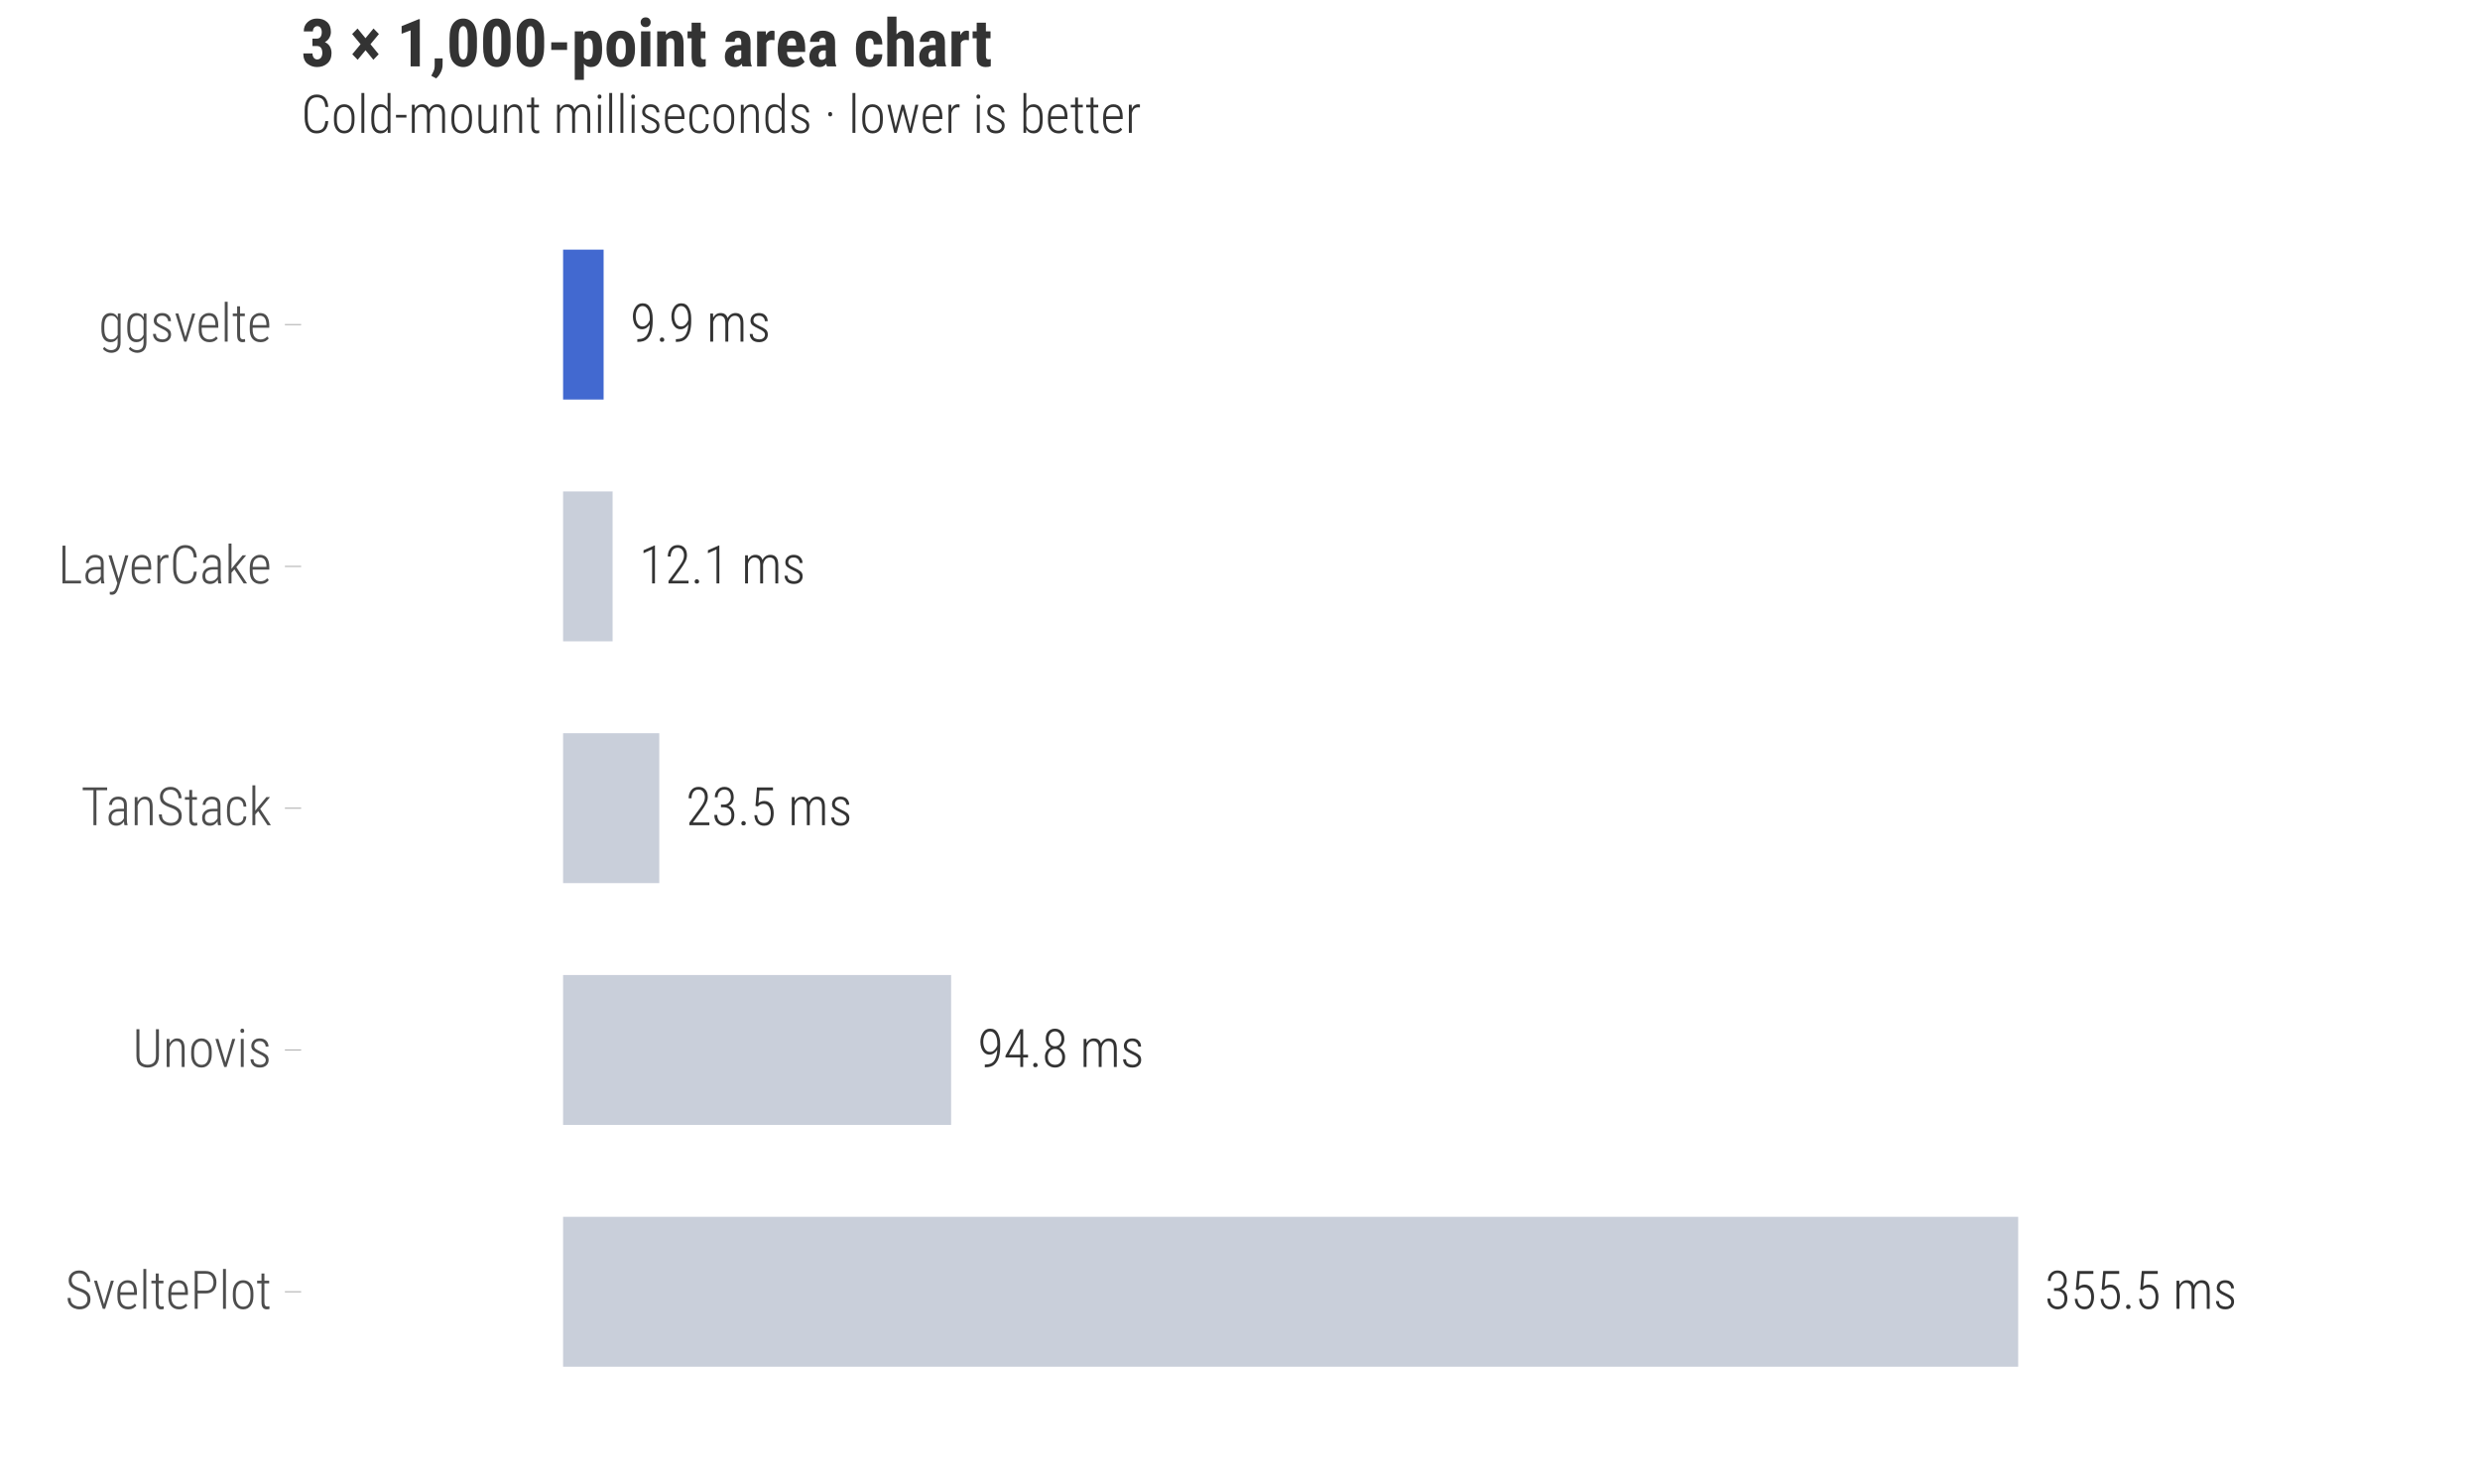
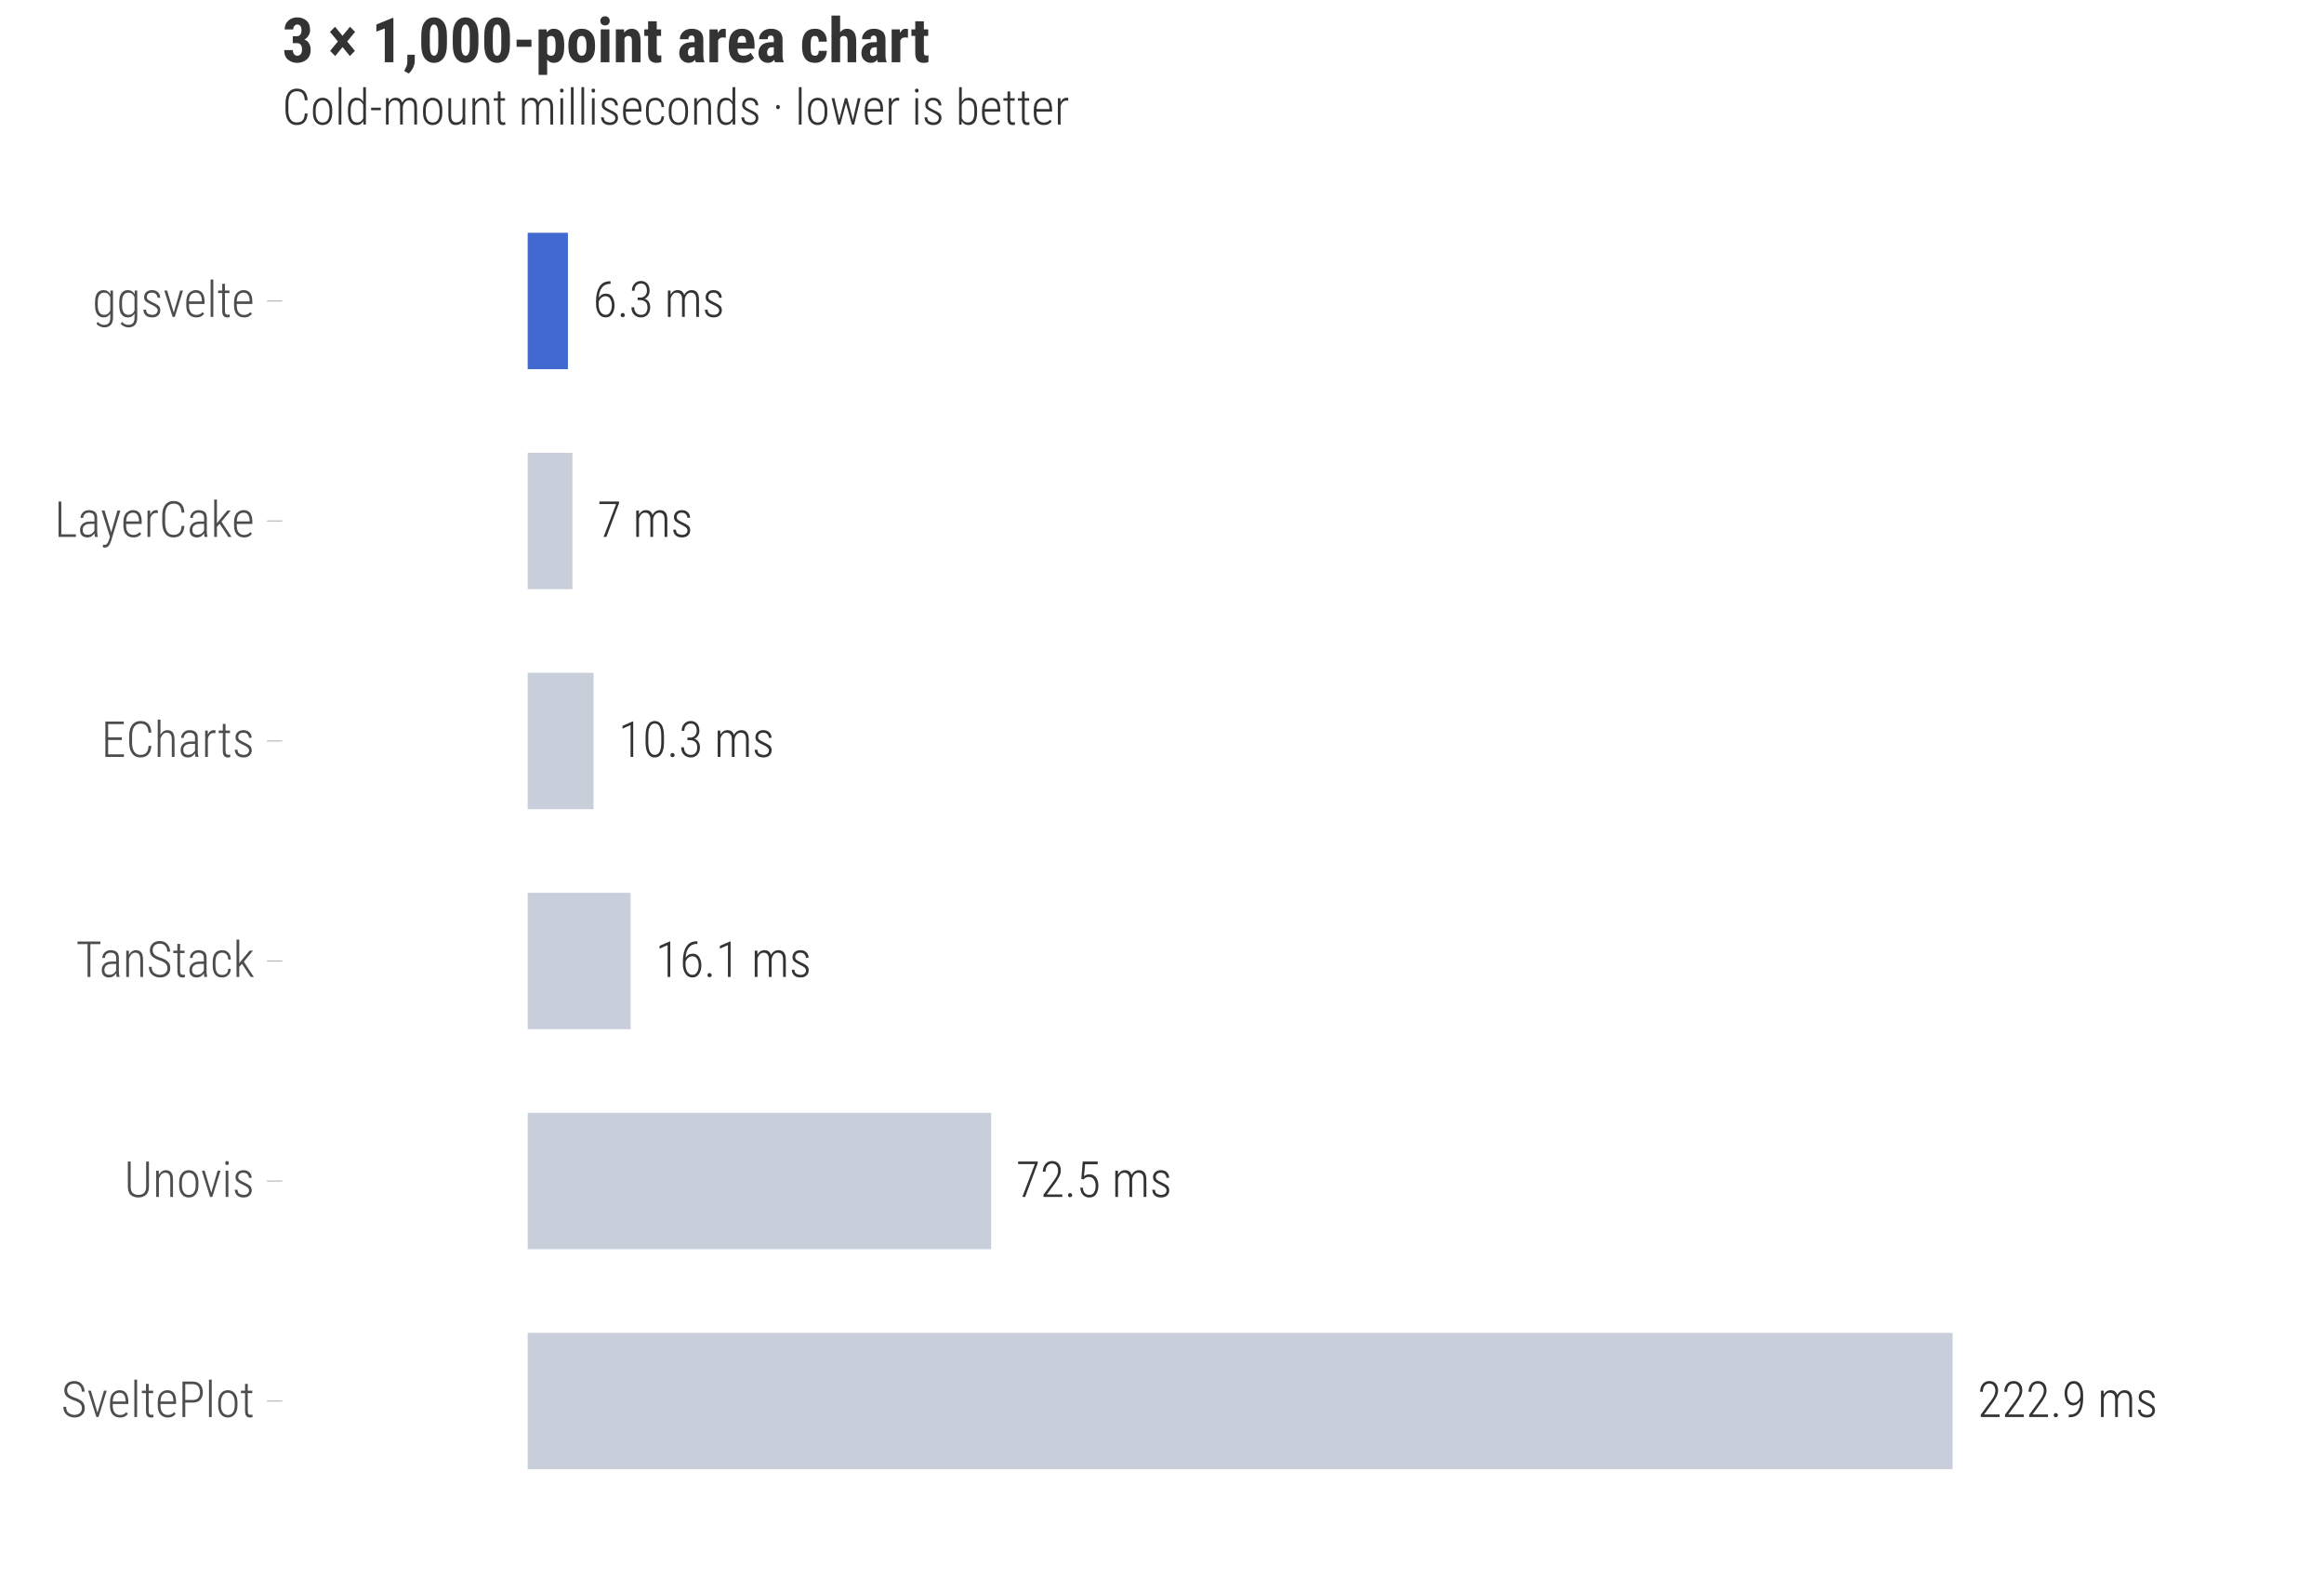
- <svg xmlns="http://www.w3.org/2000/svg" width="560" height="335" viewBox="0 0 560 335" role="img" aria-label="Bar chart of cold-mount time for a 3-series by 1,000-point area chart: ggsvelte 9.9 ms, LayerCake 12.1 ms, TanStack 23.5 ms, Unovis 94.8 ms, SveltePlot 355.5 ms. Lower is better." class="gg-plot" font-family="&quot;Roboto Condensed&quot;, &quot;Arial Narrow&quot;, Arial, sans-serif" font-size="11" font-weight="300" text-rendering="optimizeLegibility" shape-rendering="geometricPrecision">
-   <rect class="gg-paper" width="560" height="335" fill="var(--gg-paper, #ffffff)" />
+ <svg xmlns="http://www.w3.org/2000/svg" width="560" height="380" viewBox="0 0 560 380" role="img" aria-label="Bar chart of cold-mount time for a 3-series by 1,000-point area chart: ggsvelte 6.3 ms, ECharts 10.3 ms, LayerCake 7 ms, TanStack 16.1 ms, Unovis 72.5 ms, SveltePlot 222.9 ms. Lower is better." class="gg-plot" font-family="&quot;Roboto Condensed&quot;, &quot;Arial Narrow&quot;, Arial, sans-serif" font-size="11" font-weight="300" text-rendering="optimizeLegibility" shape-rendering="geometricPrecision">
+   <rect class="gg-paper" width="560" height="380" fill="var(--gg-paper, #ffffff)" />
  <text class="gg-title" x="68" y="15" font-size="15" font-weight="700" fill="var(--gg-ink, #333333)">3 × 1,000-point area chart</text>
  <text class="gg-subtitle" x="68" y="30" font-size="12" font-weight="300" fill="var(--gg-ink, #333333)">Cold-mount milliseconds · lower is better</text>
  <defs>
    <clipPath id="gg-clip-0">
-       <rect width="488" height="273" />
+       <rect width="488" height="318" />
    </clipPath>
  </defs>
  <g class="gg-panel" data-panel="0" transform="translate(68,46)">
-     <rect class="gg-panel-background" width="488" height="273" fill="var(--gg-panel, #ffffff)" />
+     <rect class="gg-panel-background" width="488" height="318" fill="var(--gg-panel, #ffffff)" />
    <g class="gg-grid" stroke="var(--gg-grid, transparent)" stroke-width="0.25" vector-effect="non-scaling-stroke">
-       <line x1="59.15" y1="0" x2="59.15" y2="273" />
-       <line x1="151.58" y1="0" x2="151.58" y2="273" />
-       <line x1="244" y1="0" x2="244" y2="273" />
-       <line x1="336.42" y1="0" x2="336.42" y2="273" />
-       <line x1="428.85" y1="0" x2="428.85" y2="273" />
-       <line x1="0" y1="27.3" x2="488" y2="27.3" />
-       <line x1="0" y1="81.9" x2="488" y2="81.9" />
-       <line x1="0" y1="136.5" x2="488" y2="136.5" />
-       <line x1="0" y1="191.1" x2="488" y2="191.1" />
-       <line x1="0" y1="245.7" x2="488" y2="245.7" />
+       <line x1="59.15" y1="0" x2="59.15" y2="318" />
+       <line x1="136.17" y1="0" x2="136.17" y2="318" />
+       <line x1="213.19" y1="0" x2="213.19" y2="318" />
+       <line x1="290.21" y1="0" x2="290.21" y2="318" />
+       <line x1="367.23" y1="0" x2="367.23" y2="318" />
+       <line x1="444.25" y1="0" x2="444.25" y2="318" />
+       <line x1="0" y1="26.5" x2="488" y2="26.5" />
+       <line x1="0" y1="79.5" x2="488" y2="79.5" />
+       <line x1="0" y1="132.5" x2="488" y2="132.5" />
+       <line x1="0" y1="185.5" x2="488" y2="185.5" />
+       <line x1="0" y1="238.5" x2="488" y2="238.5" />
+       <line x1="0" y1="291.5" x2="488" y2="291.5" />
    </g>
    <g class="gg-marks" clip-path="url(#gg-clip-0)">
      <g class="gg-batch gg-rects" data-layer="0">
-         <rect x="59.15" y="10.37" width="9.15" height="33.85" fill="#4269d0" />
-         <rect x="59.15" y="64.97" width="11.18" height="33.85" fill="#c9cfda" />
-         <rect x="59.15" y="119.57" width="21.72" height="33.85" fill="#c9cfda" />
-         <rect x="59.15" y="174.17" width="87.62" height="33.85" fill="#c9cfda" />
-         <rect x="59.15" y="228.77" width="328.57" height="33.85" fill="#c9cfda" />
+         <rect x="59.15" y="10.07" width="9.7" height="32.86" fill="#4269d0" />
+         <rect x="59.15" y="63.07" width="10.78" height="32.86" fill="#c9cfda" />
+         <rect x="59.15" y="116.07" width="15.87" height="32.86" fill="#c9cfda" />
+         <rect x="59.15" y="169.07" width="24.8" height="32.86" fill="#c9cfda" />
+         <rect x="59.15" y="222.07" width="111.68" height="32.86" fill="#c9cfda" />
+         <rect x="59.15" y="275.07" width="343.36" height="32.86" fill="#c9cfda" />
      </g>
      <g class="gg-batch gg-glyphs" data-layer="1" font-size="12" text-anchor="start">
-         <text x="74.3" y="27.3" dy="0.32em" fill="var(--gg-ink, #333333)">9.9 ms</text>
-         <text x="76.33" y="81.9" dy="0.32em" fill="var(--gg-ink, #333333)">12.1 ms</text>
-         <text x="86.87" y="136.5" dy="0.32em" fill="var(--gg-ink, #333333)">23.5 ms</text>
-         <text x="152.77" y="191.1" dy="0.32em" fill="var(--gg-ink, #333333)">94.8 ms</text>
-         <text x="393.72" y="245.7" dy="0.32em" fill="var(--gg-ink, #333333)">355.5 ms</text>
+         <text x="74.86" y="26.5" dy="0.32em" fill="var(--gg-ink, #333333)">6.3 ms</text>
+         <text x="75.93" y="79.5" dy="0.32em" fill="var(--gg-ink, #333333)">7 ms</text>
+         <text x="81.02" y="132.5" dy="0.32em" fill="var(--gg-ink, #333333)">10.3 ms</text>
+         <text x="89.95" y="185.5" dy="0.32em" fill="var(--gg-ink, #333333)">16.1 ms</text>
+         <text x="176.83" y="238.5" dy="0.32em" fill="var(--gg-ink, #333333)">72.5 ms</text>
+         <text x="408.51" y="291.5" dy="0.32em" fill="var(--gg-ink, #333333)">222.9 ms</text>
      </g>
    </g>
-     <rect class="gg-panel-border" width="488" height="273" fill="none" stroke="var(--gg-panelBorder, transparent)" stroke-width="0.5" vector-effect="non-scaling-stroke" />
+     <rect class="gg-panel-border" width="488" height="318" fill="none" stroke="var(--gg-panelBorder, transparent)" stroke-width="0.5" vector-effect="non-scaling-stroke" />
  </g>
  <g class="gg-axis gg-axis-y" transform="translate(68,46)">
-     <g class="gg-tick" transform="translate(0,27.3)">
+     <g class="gg-tick" transform="translate(0,26.5)">
      <line x2="-3.67" stroke="var(--gg-tickColor, #b3b3b3)" stroke-width="0.25" vector-effect="non-scaling-stroke" />
      <text x="-6.67" dy="0.32em" text-anchor="end" fill="var(--gg-axisText, #4d4d4d)" font-size="12" font-weight="300">ggsvelte</text>
    </g>
-     <g class="gg-tick" transform="translate(0,81.9)">
+     <g class="gg-tick" transform="translate(0,79.5)">
      <line x2="-3.67" stroke="var(--gg-tickColor, #b3b3b3)" stroke-width="0.25" vector-effect="non-scaling-stroke" />
      <text x="-6.67" dy="0.32em" text-anchor="end" fill="var(--gg-axisText, #4d4d4d)" font-size="12" font-weight="300">LayerCake</text>
    </g>
-     <g class="gg-tick" transform="translate(0,136.5)">
+     <g class="gg-tick" transform="translate(0,132.5)">
+       <line x2="-3.67" stroke="var(--gg-tickColor, #b3b3b3)" stroke-width="0.25" vector-effect="non-scaling-stroke" />
+       <text x="-6.67" dy="0.32em" text-anchor="end" fill="var(--gg-axisText, #4d4d4d)" font-size="12" font-weight="300">ECharts</text>
+     </g>
+     <g class="gg-tick" transform="translate(0,185.5)">
      <line x2="-3.67" stroke="var(--gg-tickColor, #b3b3b3)" stroke-width="0.25" vector-effect="non-scaling-stroke" />
      <text x="-6.67" dy="0.32em" text-anchor="end" fill="var(--gg-axisText, #4d4d4d)" font-size="12" font-weight="300">TanStack</text>
    </g>
-     <g class="gg-tick" transform="translate(0,191.1)">
+     <g class="gg-tick" transform="translate(0,238.5)">
      <line x2="-3.67" stroke="var(--gg-tickColor, #b3b3b3)" stroke-width="0.25" vector-effect="non-scaling-stroke" />
      <text x="-6.67" dy="0.32em" text-anchor="end" fill="var(--gg-axisText, #4d4d4d)" font-size="12" font-weight="300">Unovis</text>
    </g>
-     <g class="gg-tick" transform="translate(0,245.7)">
+     <g class="gg-tick" transform="translate(0,291.5)">
      <line x2="-3.67" stroke="var(--gg-tickColor, #b3b3b3)" stroke-width="0.25" vector-effect="non-scaling-stroke" />
      <text x="-6.67" dy="0.32em" text-anchor="end" fill="var(--gg-axisText, #4d4d4d)" font-size="12" font-weight="300">SveltePlot</text>
    </g>
  </g>
</svg>
